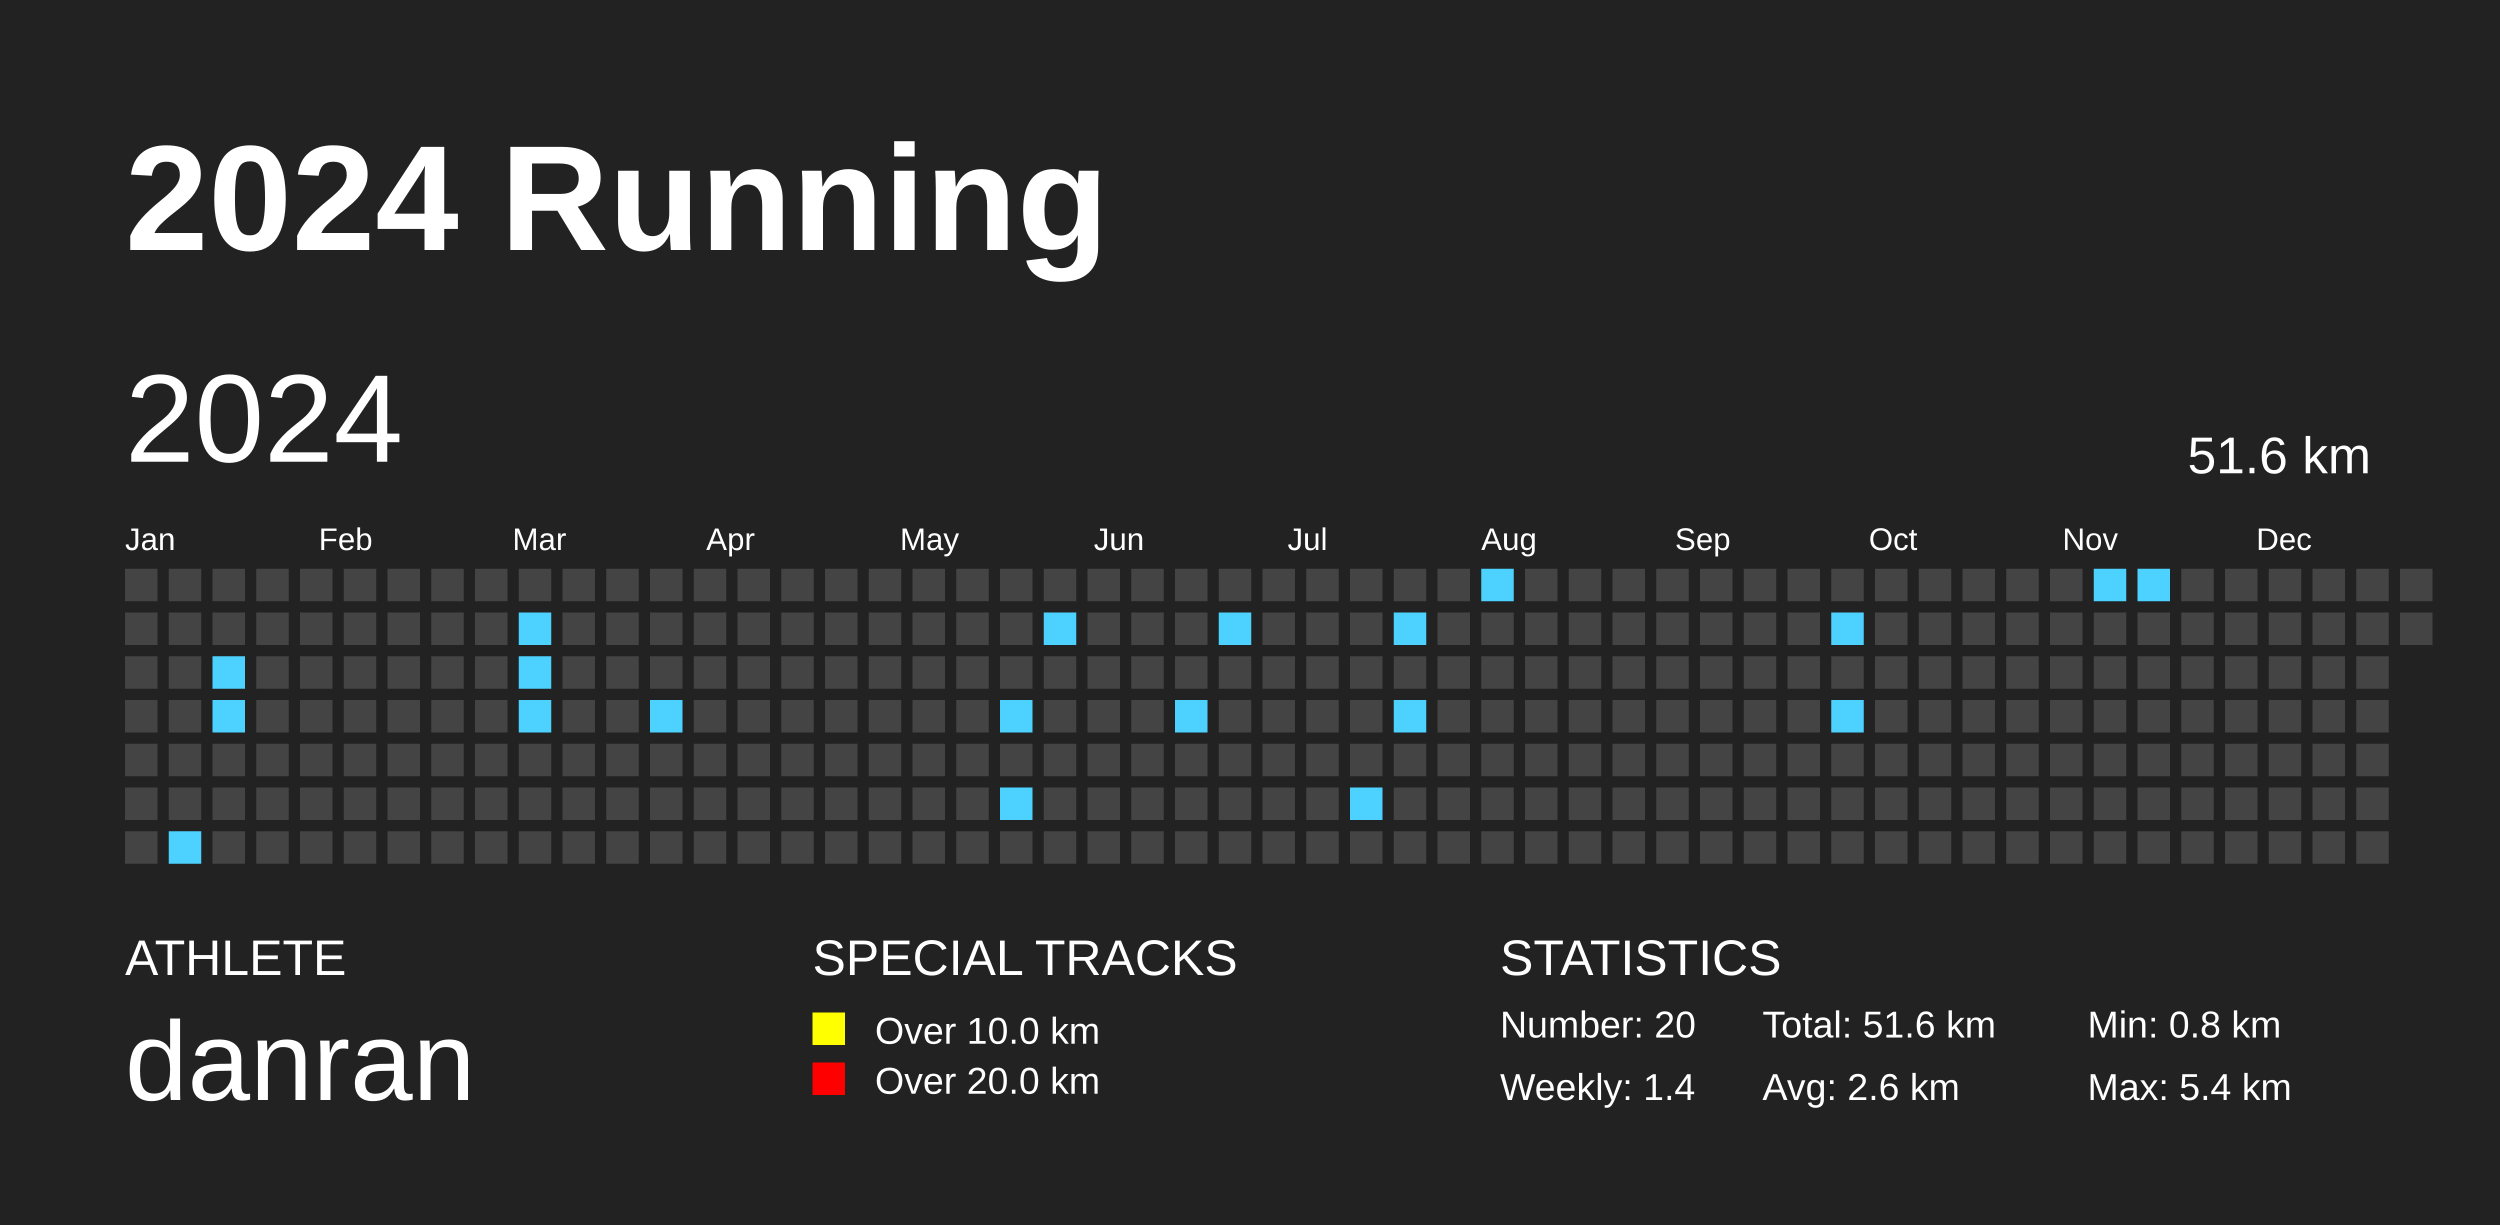
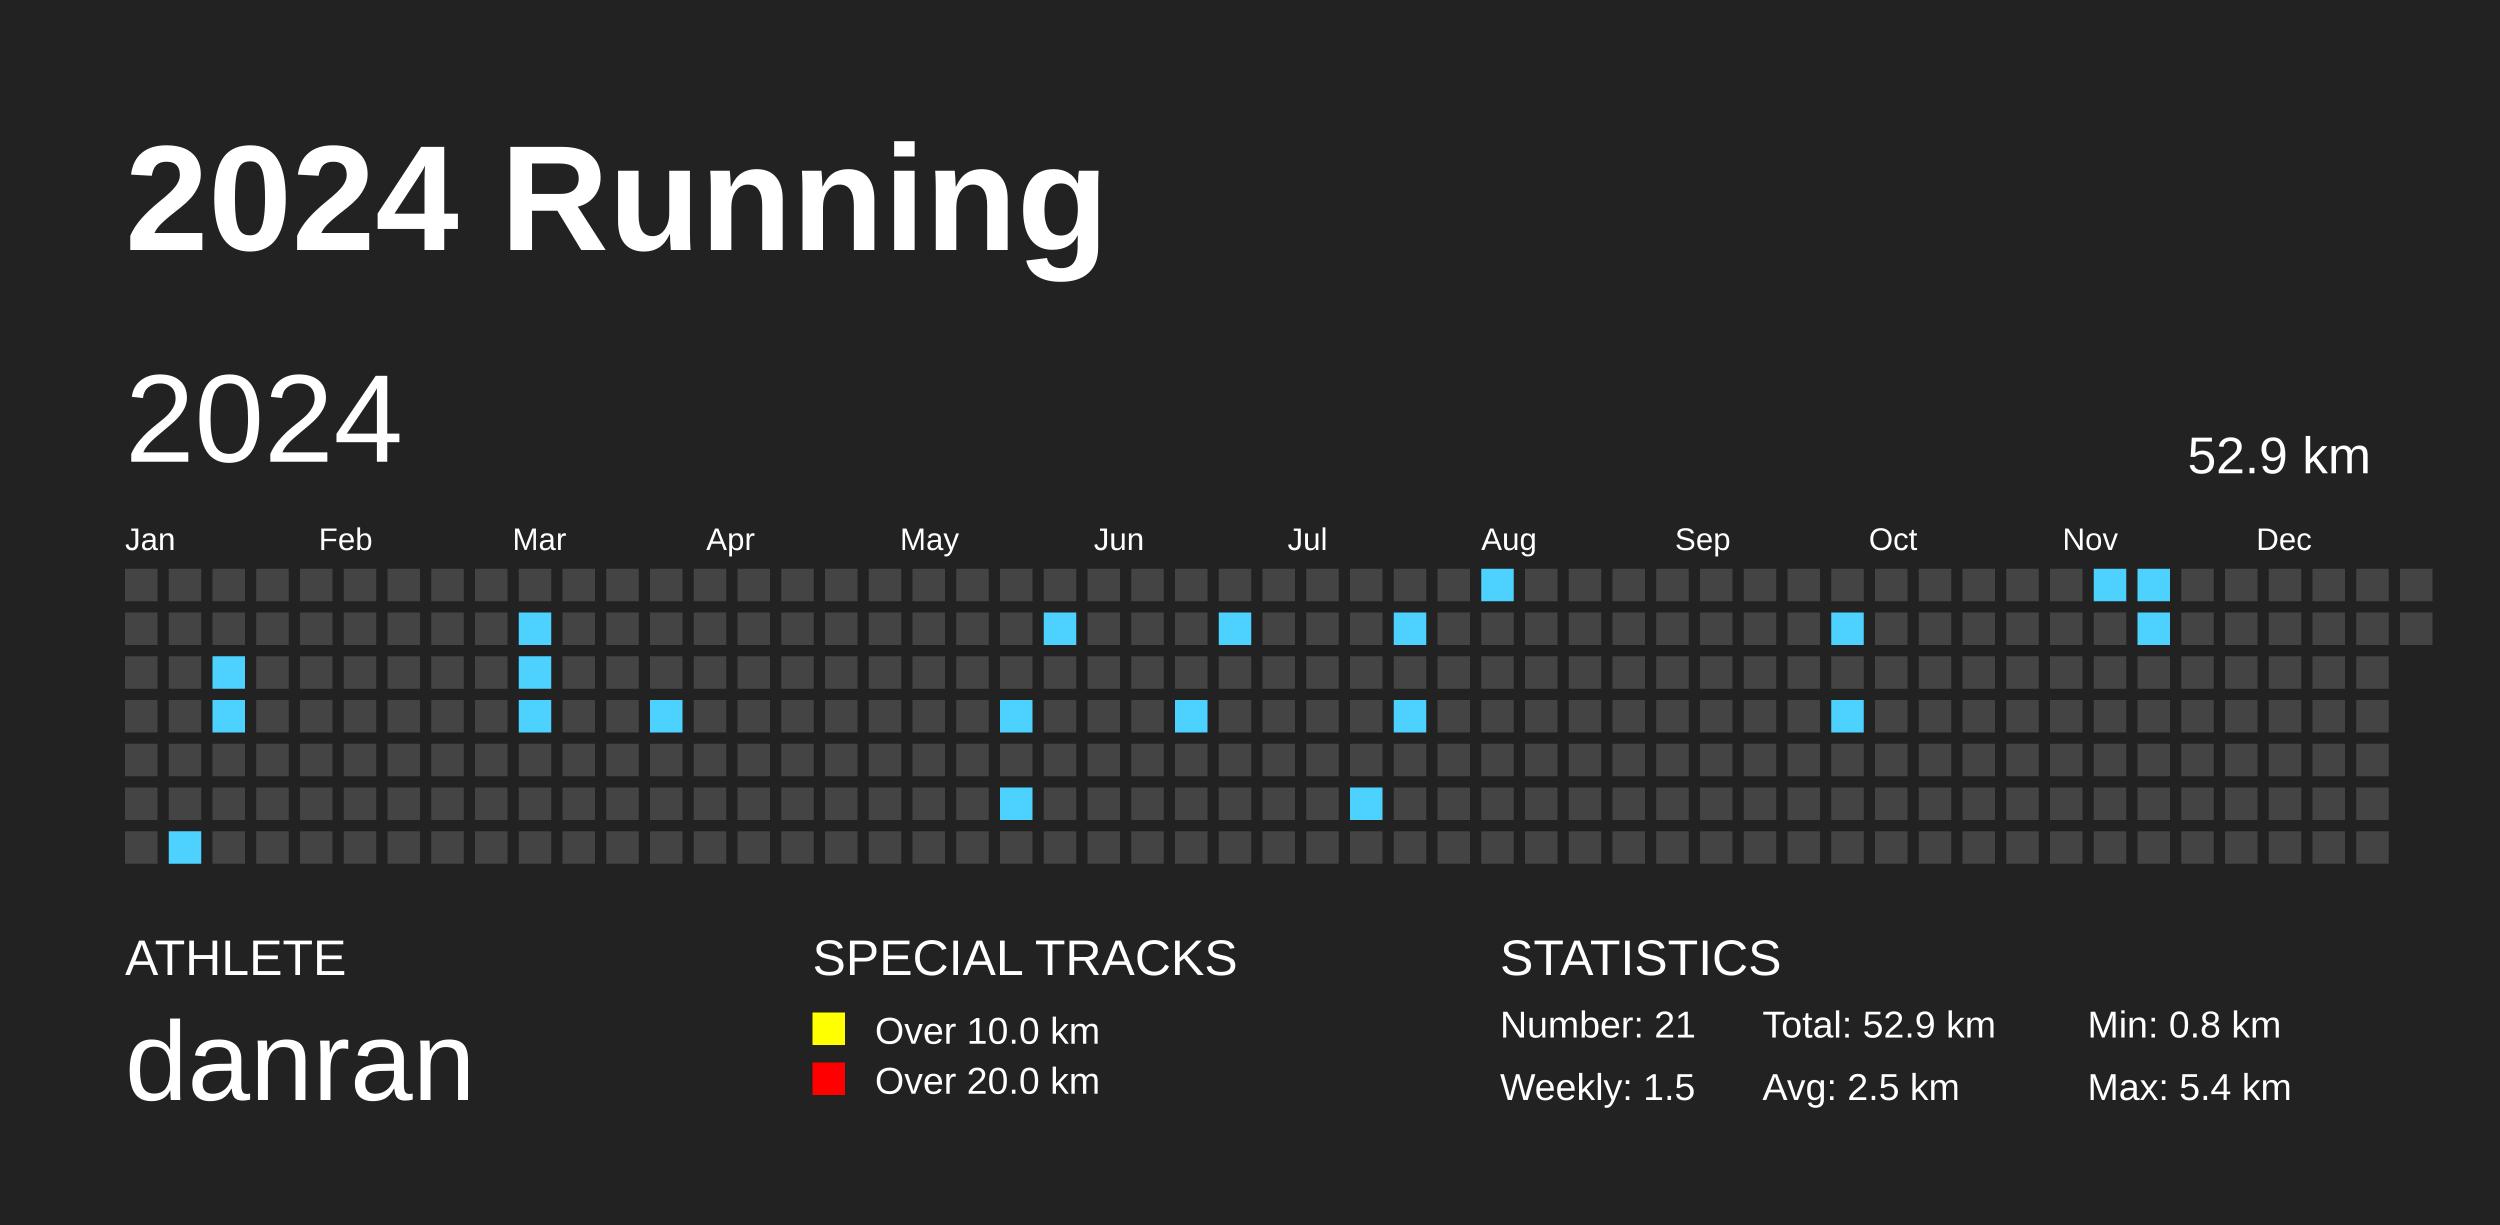
<svg xmlns="http://www.w3.org/2000/svg" baseProfile="full" height="98mm" version="1.1" viewBox="0,0,200,98" width="200mm">
  <defs />
  <rect fill="#222222" height="98" width="200" x="0" y="0" />
  <text fill="#FFFFFF" style="font-size:12px; font-family:Arial; font-weight:bold;" x="10" y="20">2024 Running</text>
  <text fill="#FFFFFF" style="font-size:4px; font-family:Arial" x="10" y="78">ATHLETE</text>
  <text fill="#FFFFFF" style="font-size:9px; font-family:Arial" x="10" y="88">danran</text>
  <text fill="#FFFFFF" style="font-size:4px; font-family:Arial" x="65" y="78">SPECIAL TRACKS</text>
  <rect fill="yellow" height="2.6" width="2.6" x="65" y="81" />
  <text fill="#FFFFFF" style="font-size:3px; font-family:Arial" x="70" y="83.5">Over 10.0 km</text>
  <rect fill="red" height="2.6" width="2.6" x="65" y="85" />
  <text fill="#FFFFFF" style="font-size:3px; font-family:Arial" x="70" y="87.5">Over 20.0 km</text>
  <text fill="#FFFFFF" style="font-size:4px; font-family:Arial" x="120" y="78">STATISTICS</text>
-   <text fill="#FFFFFF" style="font-size:3px; font-family:Arial" x="120" y="83">Number: 20</text>
-   <text fill="#FFFFFF" style="font-size:3px; font-family:Arial" x="120" y="88">Weekly: 1.4</text>
-   <text fill="#FFFFFF" style="font-size:3px; font-family:Arial" x="141" y="83">Total: 51.6 km</text>
-   <text fill="#FFFFFF" style="font-size:3px; font-family:Arial" x="141" y="88">Avg: 2.6 km</text>
+   <text fill="#FFFFFF" style="font-size:3px; font-family:Arial" x="120" y="83">Number: 21</text>
+   <text fill="#FFFFFF" style="font-size:3px; font-family:Arial" x="120" y="88">Weekly: 1.5</text>
+   <text fill="#FFFFFF" style="font-size:3px; font-family:Arial" x="141" y="83">Total: 52.9 km</text>
+   <text fill="#FFFFFF" style="font-size:3px; font-family:Arial" x="141" y="88">Avg: 2.5 km</text>
  <text fill="#FFFFFF" style="font-size:3px; font-family:Arial" x="167" y="83">Min: 0.8 km</text>
  <text fill="#FFFFFF" style="font-size:3px; font-family:Arial" x="167" y="88">Max: 5.4 km</text>
  <text dominant-baseline="hanging" fill="#FFFFFF" style="font-size:10.0px; font-family:Arial;" x="10" y="30">2024</text>
-   <text dominant-baseline="hanging" fill="#FFFFFF" style="font-size:4.125px; font-family:Arial;" x="175" y="35">51.6 km</text>
+   <text dominant-baseline="hanging" fill="#FFFFFF" style="font-size:4.125px; font-family:Arial;" x="175" y="35">52.9 km</text>
  <text fill="#FFFFFF" style="font-size:2.5px; font-family:Arial" x="10.0" y="44">Jan</text>
  <text fill="#FFFFFF" style="font-size:2.5px; font-family:Arial" x="25.5" y="44">Feb</text>
  <text fill="#FFFFFF" style="font-size:2.5px; font-family:Arial" x="41.0" y="44">Mar</text>
  <text fill="#FFFFFF" style="font-size:2.5px; font-family:Arial" x="56.5" y="44">Apr</text>
  <text fill="#FFFFFF" style="font-size:2.5px; font-family:Arial" x="72.0" y="44">May</text>
  <text fill="#FFFFFF" style="font-size:2.5px; font-family:Arial" x="87.5" y="44">Jun</text>
  <text fill="#FFFFFF" style="font-size:2.5px; font-family:Arial" x="103.0" y="44">Jul</text>
  <text fill="#FFFFFF" style="font-size:2.5px; font-family:Arial" x="118.5" y="44">Aug</text>
  <text fill="#FFFFFF" style="font-size:2.5px; font-family:Arial" x="134.0" y="44">Sep</text>
  <text fill="#FFFFFF" style="font-size:2.5px; font-family:Arial" x="149.5" y="44">Oct</text>
  <text fill="#FFFFFF" style="font-size:2.5px; font-family:Arial" x="165.0" y="44">Nov</text>
  <text fill="#FFFFFF" style="font-size:2.5px; font-family:Arial" x="180.5" y="44">Dec</text>
  <rect fill="#444444" height="2.6" width="2.6" x="10.0" y="45.5" />
  <rect fill="#444444" height="2.6" width="2.6" x="10.0" y="49.0" />
  <rect fill="#444444" height="2.6" width="2.6" x="10.0" y="52.5" />
  <rect fill="#444444" height="2.6" width="2.6" x="10.0" y="56.0" />
  <rect fill="#444444" height="2.6" width="2.6" x="10.0" y="59.5" />
  <rect fill="#444444" height="2.6" width="2.6" x="10.0" y="63.0" />
  <rect fill="#444444" height="2.6" width="2.6" x="10.0" y="66.5" />
  <rect fill="#444444" height="2.6" width="2.6" x="13.5" y="45.5" />
  <rect fill="#444444" height="2.6" width="2.6" x="13.5" y="49.0" />
  <rect fill="#444444" height="2.6" width="2.6" x="13.5" y="52.5" />
  <rect fill="#444444" height="2.6" width="2.6" x="13.5" y="56.0" />
  <rect fill="#444444" height="2.6" width="2.6" x="13.5" y="59.5" />
  <rect fill="#444444" height="2.6" width="2.6" x="13.5" y="63.0" />
  <rect fill="#4DD2FF" height="2.6" width="2.6" x="13.5" y="66.5" />
  <rect fill="#444444" height="2.6" width="2.6" x="17.0" y="45.5" />
  <rect fill="#444444" height="2.6" width="2.6" x="17.0" y="49.0" />
  <rect fill="#4DD2FF" height="2.6" width="2.6" x="17.0" y="52.5" />
  <rect fill="#4DD2FF" height="2.6" width="2.6" x="17.0" y="56.0" />
  <rect fill="#444444" height="2.6" width="2.6" x="17.0" y="59.5" />
  <rect fill="#444444" height="2.6" width="2.6" x="17.0" y="63.0" />
  <rect fill="#444444" height="2.6" width="2.6" x="17.0" y="66.5" />
  <rect fill="#444444" height="2.6" width="2.6" x="20.5" y="45.5" />
  <rect fill="#444444" height="2.6" width="2.6" x="20.5" y="49.0" />
  <rect fill="#444444" height="2.6" width="2.6" x="20.5" y="52.5" />
  <rect fill="#444444" height="2.6" width="2.6" x="20.5" y="56.0" />
  <rect fill="#444444" height="2.6" width="2.6" x="20.5" y="59.5" />
  <rect fill="#444444" height="2.6" width="2.6" x="20.5" y="63.0" />
  <rect fill="#444444" height="2.6" width="2.6" x="20.5" y="66.5" />
  <rect fill="#444444" height="2.6" width="2.6" x="24.0" y="45.5" />
  <rect fill="#444444" height="2.6" width="2.6" x="24.0" y="49.0" />
  <rect fill="#444444" height="2.6" width="2.6" x="24.0" y="52.5" />
  <rect fill="#444444" height="2.6" width="2.6" x="24.0" y="56.0" />
  <rect fill="#444444" height="2.6" width="2.6" x="24.0" y="59.5" />
  <rect fill="#444444" height="2.6" width="2.6" x="24.0" y="63.0" />
  <rect fill="#444444" height="2.6" width="2.6" x="24.0" y="66.5" />
  <rect fill="#444444" height="2.6" width="2.6" x="27.5" y="45.5" />
  <rect fill="#444444" height="2.6" width="2.6" x="27.5" y="49.0" />
  <rect fill="#444444" height="2.6" width="2.6" x="27.5" y="52.5" />
  <rect fill="#444444" height="2.6" width="2.6" x="27.5" y="56.0" />
  <rect fill="#444444" height="2.6" width="2.6" x="27.5" y="59.5" />
  <rect fill="#444444" height="2.6" width="2.6" x="27.5" y="63.0" />
  <rect fill="#444444" height="2.6" width="2.6" x="27.5" y="66.5" />
  <rect fill="#444444" height="2.6" width="2.6" x="31.0" y="45.5" />
  <rect fill="#444444" height="2.6" width="2.6" x="31.0" y="49.0" />
  <rect fill="#444444" height="2.6" width="2.6" x="31.0" y="52.5" />
  <rect fill="#444444" height="2.6" width="2.6" x="31.0" y="56.0" />
  <rect fill="#444444" height="2.6" width="2.6" x="31.0" y="59.5" />
  <rect fill="#444444" height="2.6" width="2.6" x="31.0" y="63.0" />
  <rect fill="#444444" height="2.6" width="2.6" x="31.0" y="66.5" />
  <rect fill="#444444" height="2.6" width="2.6" x="34.5" y="45.5" />
  <rect fill="#444444" height="2.6" width="2.6" x="34.5" y="49.0" />
  <rect fill="#444444" height="2.6" width="2.6" x="34.5" y="52.5" />
  <rect fill="#444444" height="2.6" width="2.6" x="34.5" y="56.0" />
  <rect fill="#444444" height="2.6" width="2.6" x="34.5" y="59.5" />
  <rect fill="#444444" height="2.6" width="2.6" x="34.5" y="63.0" />
  <rect fill="#444444" height="2.6" width="2.6" x="34.5" y="66.5" />
  <rect fill="#444444" height="2.6" width="2.6" x="38.0" y="45.5" />
  <rect fill="#444444" height="2.6" width="2.6" x="38.0" y="49.0" />
  <rect fill="#444444" height="2.6" width="2.6" x="38.0" y="52.5" />
  <rect fill="#444444" height="2.6" width="2.6" x="38.0" y="56.0" />
  <rect fill="#444444" height="2.6" width="2.6" x="38.0" y="59.5" />
  <rect fill="#444444" height="2.6" width="2.6" x="38.0" y="63.0" />
  <rect fill="#444444" height="2.6" width="2.6" x="38.0" y="66.5" />
  <rect fill="#444444" height="2.6" width="2.6" x="41.5" y="45.5" />
  <rect fill="#4DD2FF" height="2.6" width="2.6" x="41.5" y="49.0" />
  <rect fill="#4DD2FF" height="2.6" width="2.6" x="41.5" y="52.5" />
  <rect fill="#4DD2FF" height="2.6" width="2.6" x="41.5" y="56.0" />
  <rect fill="#444444" height="2.6" width="2.6" x="41.5" y="59.5" />
  <rect fill="#444444" height="2.6" width="2.6" x="41.5" y="63.0" />
  <rect fill="#444444" height="2.6" width="2.6" x="41.5" y="66.5" />
  <rect fill="#444444" height="2.6" width="2.6" x="45.0" y="45.5" />
  <rect fill="#444444" height="2.6" width="2.6" x="45.0" y="49.0" />
  <rect fill="#444444" height="2.6" width="2.6" x="45.0" y="52.5" />
  <rect fill="#444444" height="2.6" width="2.6" x="45.0" y="56.0" />
  <rect fill="#444444" height="2.6" width="2.6" x="45.0" y="59.5" />
  <rect fill="#444444" height="2.6" width="2.6" x="45.0" y="63.0" />
  <rect fill="#444444" height="2.6" width="2.6" x="45.0" y="66.5" />
  <rect fill="#444444" height="2.6" width="2.6" x="48.5" y="45.5" />
  <rect fill="#444444" height="2.6" width="2.6" x="48.5" y="49.0" />
  <rect fill="#444444" height="2.6" width="2.6" x="48.5" y="52.5" />
  <rect fill="#444444" height="2.6" width="2.6" x="48.5" y="56.0" />
  <rect fill="#444444" height="2.6" width="2.6" x="48.5" y="59.5" />
  <rect fill="#444444" height="2.6" width="2.6" x="48.5" y="63.0" />
  <rect fill="#444444" height="2.6" width="2.6" x="48.5" y="66.5" />
  <rect fill="#444444" height="2.6" width="2.6" x="52.0" y="45.5" />
  <rect fill="#444444" height="2.6" width="2.6" x="52.0" y="49.0" />
  <rect fill="#444444" height="2.6" width="2.6" x="52.0" y="52.5" />
  <rect fill="#4DD2FF" height="2.6" width="2.6" x="52.0" y="56.0" />
  <rect fill="#444444" height="2.6" width="2.6" x="52.0" y="59.5" />
  <rect fill="#444444" height="2.6" width="2.6" x="52.0" y="63.0" />
  <rect fill="#444444" height="2.6" width="2.6" x="52.0" y="66.5" />
  <rect fill="#444444" height="2.6" width="2.6" x="55.5" y="45.5" />
  <rect fill="#444444" height="2.6" width="2.6" x="55.5" y="49.0" />
  <rect fill="#444444" height="2.6" width="2.6" x="55.5" y="52.5" />
  <rect fill="#444444" height="2.6" width="2.6" x="55.5" y="56.0" />
  <rect fill="#444444" height="2.6" width="2.6" x="55.5" y="59.5" />
  <rect fill="#444444" height="2.6" width="2.6" x="55.5" y="63.0" />
  <rect fill="#444444" height="2.6" width="2.6" x="55.5" y="66.5" />
  <rect fill="#444444" height="2.6" width="2.6" x="59.0" y="45.5" />
  <rect fill="#444444" height="2.6" width="2.6" x="59.0" y="49.0" />
  <rect fill="#444444" height="2.6" width="2.6" x="59.0" y="52.5" />
  <rect fill="#444444" height="2.6" width="2.6" x="59.0" y="56.0" />
  <rect fill="#444444" height="2.6" width="2.6" x="59.0" y="59.5" />
  <rect fill="#444444" height="2.6" width="2.6" x="59.0" y="63.0" />
  <rect fill="#444444" height="2.6" width="2.6" x="59.0" y="66.5" />
  <rect fill="#444444" height="2.6" width="2.6" x="62.5" y="45.5" />
  <rect fill="#444444" height="2.6" width="2.6" x="62.5" y="49.0" />
  <rect fill="#444444" height="2.6" width="2.6" x="62.5" y="52.5" />
  <rect fill="#444444" height="2.6" width="2.6" x="62.5" y="56.0" />
  <rect fill="#444444" height="2.6" width="2.6" x="62.5" y="59.5" />
  <rect fill="#444444" height="2.6" width="2.6" x="62.5" y="63.0" />
  <rect fill="#444444" height="2.6" width="2.6" x="62.5" y="66.5" />
  <rect fill="#444444" height="2.6" width="2.6" x="66.0" y="45.5" />
  <rect fill="#444444" height="2.6" width="2.6" x="66.0" y="49.0" />
  <rect fill="#444444" height="2.6" width="2.6" x="66.0" y="52.5" />
  <rect fill="#444444" height="2.6" width="2.6" x="66.0" y="56.0" />
  <rect fill="#444444" height="2.6" width="2.6" x="66.0" y="59.5" />
  <rect fill="#444444" height="2.6" width="2.6" x="66.0" y="63.0" />
  <rect fill="#444444" height="2.6" width="2.6" x="66.0" y="66.5" />
  <rect fill="#444444" height="2.6" width="2.6" x="69.5" y="45.5" />
  <rect fill="#444444" height="2.6" width="2.6" x="69.5" y="49.0" />
  <rect fill="#444444" height="2.6" width="2.6" x="69.5" y="52.5" />
  <rect fill="#444444" height="2.6" width="2.6" x="69.5" y="56.0" />
  <rect fill="#444444" height="2.6" width="2.6" x="69.5" y="59.5" />
  <rect fill="#444444" height="2.6" width="2.6" x="69.5" y="63.0" />
  <rect fill="#444444" height="2.6" width="2.6" x="69.5" y="66.5" />
  <rect fill="#444444" height="2.6" width="2.6" x="73.0" y="45.5" />
  <rect fill="#444444" height="2.6" width="2.6" x="73.0" y="49.0" />
  <rect fill="#444444" height="2.6" width="2.6" x="73.0" y="52.5" />
  <rect fill="#444444" height="2.6" width="2.6" x="73.0" y="56.0" />
  <rect fill="#444444" height="2.6" width="2.6" x="73.0" y="59.5" />
  <rect fill="#444444" height="2.6" width="2.6" x="73.0" y="63.0" />
  <rect fill="#444444" height="2.6" width="2.6" x="73.0" y="66.5" />
  <rect fill="#444444" height="2.6" width="2.6" x="76.5" y="45.5" />
  <rect fill="#444444" height="2.6" width="2.6" x="76.5" y="49.0" />
  <rect fill="#444444" height="2.6" width="2.6" x="76.5" y="52.5" />
  <rect fill="#444444" height="2.6" width="2.6" x="76.5" y="56.0" />
  <rect fill="#444444" height="2.6" width="2.6" x="76.5" y="59.5" />
  <rect fill="#444444" height="2.6" width="2.6" x="76.5" y="63.0" />
  <rect fill="#444444" height="2.6" width="2.6" x="76.5" y="66.5" />
  <rect fill="#444444" height="2.6" width="2.6" x="80.0" y="45.5" />
  <rect fill="#444444" height="2.6" width="2.6" x="80.0" y="49.0" />
  <rect fill="#444444" height="2.6" width="2.6" x="80.0" y="52.5" />
  <rect fill="#4DD2FF" height="2.6" width="2.6" x="80.0" y="56.0" />
  <rect fill="#444444" height="2.6" width="2.6" x="80.0" y="59.5" />
  <rect fill="#4DD2FF" height="2.6" width="2.6" x="80.0" y="63.0" />
  <rect fill="#444444" height="2.6" width="2.6" x="80.0" y="66.5" />
  <rect fill="#444444" height="2.6" width="2.6" x="83.5" y="45.5" />
  <rect fill="#4DD2FF" height="2.6" width="2.6" x="83.5" y="49.0" />
  <rect fill="#444444" height="2.6" width="2.6" x="83.5" y="52.5" />
  <rect fill="#444444" height="2.6" width="2.6" x="83.5" y="56.0" />
  <rect fill="#444444" height="2.6" width="2.6" x="83.5" y="59.5" />
  <rect fill="#444444" height="2.6" width="2.6" x="83.5" y="63.0" />
  <rect fill="#444444" height="2.6" width="2.6" x="83.5" y="66.5" />
  <rect fill="#444444" height="2.6" width="2.6" x="87.0" y="45.5" />
  <rect fill="#444444" height="2.6" width="2.6" x="87.0" y="49.0" />
  <rect fill="#444444" height="2.6" width="2.6" x="87.0" y="52.5" />
  <rect fill="#444444" height="2.6" width="2.6" x="87.0" y="56.0" />
  <rect fill="#444444" height="2.6" width="2.6" x="87.0" y="59.5" />
  <rect fill="#444444" height="2.6" width="2.6" x="87.0" y="63.0" />
  <rect fill="#444444" height="2.6" width="2.6" x="87.0" y="66.5" />
  <rect fill="#444444" height="2.6" width="2.6" x="90.5" y="45.5" />
  <rect fill="#444444" height="2.6" width="2.6" x="90.5" y="49.0" />
  <rect fill="#444444" height="2.6" width="2.6" x="90.5" y="52.5" />
  <rect fill="#444444" height="2.6" width="2.6" x="90.5" y="56.0" />
  <rect fill="#444444" height="2.6" width="2.6" x="90.5" y="59.5" />
  <rect fill="#444444" height="2.6" width="2.6" x="90.5" y="63.0" />
  <rect fill="#444444" height="2.6" width="2.6" x="90.5" y="66.5" />
  <rect fill="#444444" height="2.6" width="2.6" x="94.0" y="45.5" />
  <rect fill="#444444" height="2.6" width="2.6" x="94.0" y="49.0" />
  <rect fill="#444444" height="2.6" width="2.6" x="94.0" y="52.5" />
  <rect fill="#4DD2FF" height="2.6" width="2.6" x="94.0" y="56.0" />
  <rect fill="#444444" height="2.6" width="2.6" x="94.0" y="59.5" />
  <rect fill="#444444" height="2.6" width="2.6" x="94.0" y="63.0" />
  <rect fill="#444444" height="2.6" width="2.6" x="94.0" y="66.5" />
  <rect fill="#444444" height="2.6" width="2.6" x="97.5" y="45.5" />
  <rect fill="#4DD2FF" height="2.6" width="2.6" x="97.5" y="49.0" />
  <rect fill="#444444" height="2.6" width="2.6" x="97.5" y="52.5" />
  <rect fill="#444444" height="2.6" width="2.6" x="97.5" y="56.0" />
  <rect fill="#444444" height="2.6" width="2.6" x="97.5" y="59.5" />
  <rect fill="#444444" height="2.6" width="2.6" x="97.5" y="63.0" />
  <rect fill="#444444" height="2.6" width="2.6" x="97.5" y="66.5" />
  <rect fill="#444444" height="2.6" width="2.6" x="101.0" y="45.5" />
  <rect fill="#444444" height="2.6" width="2.6" x="101.0" y="49.0" />
  <rect fill="#444444" height="2.6" width="2.6" x="101.0" y="52.5" />
  <rect fill="#444444" height="2.6" width="2.6" x="101.0" y="56.0" />
  <rect fill="#444444" height="2.6" width="2.6" x="101.0" y="59.5" />
  <rect fill="#444444" height="2.6" width="2.6" x="101.0" y="63.0" />
  <rect fill="#444444" height="2.6" width="2.6" x="101.0" y="66.5" />
  <rect fill="#444444" height="2.6" width="2.6" x="104.5" y="45.5" />
  <rect fill="#444444" height="2.6" width="2.6" x="104.5" y="49.0" />
  <rect fill="#444444" height="2.6" width="2.6" x="104.5" y="52.5" />
  <rect fill="#444444" height="2.6" width="2.6" x="104.5" y="56.0" />
  <rect fill="#444444" height="2.6" width="2.6" x="104.5" y="59.5" />
  <rect fill="#444444" height="2.6" width="2.6" x="104.5" y="63.0" />
  <rect fill="#444444" height="2.6" width="2.6" x="104.5" y="66.5" />
  <rect fill="#444444" height="2.6" width="2.6" x="108.0" y="45.5" />
  <rect fill="#444444" height="2.6" width="2.6" x="108.0" y="49.0" />
  <rect fill="#444444" height="2.6" width="2.6" x="108.0" y="52.5" />
  <rect fill="#444444" height="2.6" width="2.6" x="108.0" y="56.0" />
  <rect fill="#444444" height="2.6" width="2.6" x="108.0" y="59.5" />
  <rect fill="#4DD2FF" height="2.6" width="2.6" x="108.0" y="63.0" />
  <rect fill="#444444" height="2.6" width="2.6" x="108.0" y="66.5" />
  <rect fill="#444444" height="2.6" width="2.6" x="111.5" y="45.5" />
  <rect fill="#4DD2FF" height="2.6" width="2.6" x="111.5" y="49.0" />
  <rect fill="#444444" height="2.6" width="2.6" x="111.5" y="52.5" />
  <rect fill="#4DD2FF" height="2.6" width="2.6" x="111.5" y="56.0" />
  <rect fill="#444444" height="2.6" width="2.6" x="111.5" y="59.5" />
  <rect fill="#444444" height="2.6" width="2.6" x="111.5" y="63.0" />
  <rect fill="#444444" height="2.6" width="2.6" x="111.5" y="66.5" />
  <rect fill="#444444" height="2.6" width="2.6" x="115.0" y="45.5" />
  <rect fill="#444444" height="2.6" width="2.6" x="115.0" y="49.0" />
  <rect fill="#444444" height="2.6" width="2.6" x="115.0" y="52.5" />
  <rect fill="#444444" height="2.6" width="2.6" x="115.0" y="56.0" />
  <rect fill="#444444" height="2.6" width="2.6" x="115.0" y="59.5" />
  <rect fill="#444444" height="2.6" width="2.6" x="115.0" y="63.0" />
  <rect fill="#444444" height="2.6" width="2.6" x="115.0" y="66.5" />
  <rect fill="#4DD2FF" height="2.6" width="2.6" x="118.5" y="45.5" />
  <rect fill="#444444" height="2.6" width="2.6" x="118.5" y="49.0" />
  <rect fill="#444444" height="2.6" width="2.6" x="118.5" y="52.5" />
  <rect fill="#444444" height="2.6" width="2.6" x="118.5" y="56.0" />
  <rect fill="#444444" height="2.6" width="2.6" x="118.5" y="59.5" />
  <rect fill="#444444" height="2.6" width="2.6" x="118.5" y="63.0" />
  <rect fill="#444444" height="2.6" width="2.6" x="118.5" y="66.5" />
  <rect fill="#444444" height="2.6" width="2.6" x="122.0" y="45.5" />
  <rect fill="#444444" height="2.6" width="2.6" x="122.0" y="49.0" />
  <rect fill="#444444" height="2.6" width="2.6" x="122.0" y="52.5" />
  <rect fill="#444444" height="2.6" width="2.6" x="122.0" y="56.0" />
  <rect fill="#444444" height="2.6" width="2.6" x="122.0" y="59.5" />
  <rect fill="#444444" height="2.6" width="2.6" x="122.0" y="63.0" />
  <rect fill="#444444" height="2.6" width="2.6" x="122.0" y="66.5" />
  <rect fill="#444444" height="2.6" width="2.6" x="125.5" y="45.5" />
  <rect fill="#444444" height="2.6" width="2.6" x="125.5" y="49.0" />
  <rect fill="#444444" height="2.6" width="2.6" x="125.5" y="52.5" />
  <rect fill="#444444" height="2.6" width="2.6" x="125.5" y="56.0" />
  <rect fill="#444444" height="2.6" width="2.6" x="125.5" y="59.5" />
  <rect fill="#444444" height="2.6" width="2.6" x="125.5" y="63.0" />
  <rect fill="#444444" height="2.6" width="2.6" x="125.5" y="66.5" />
  <rect fill="#444444" height="2.6" width="2.6" x="129.0" y="45.5" />
  <rect fill="#444444" height="2.6" width="2.6" x="129.0" y="49.0" />
  <rect fill="#444444" height="2.6" width="2.6" x="129.0" y="52.5" />
  <rect fill="#444444" height="2.6" width="2.6" x="129.0" y="56.0" />
  <rect fill="#444444" height="2.6" width="2.6" x="129.0" y="59.5" />
  <rect fill="#444444" height="2.6" width="2.6" x="129.0" y="63.0" />
  <rect fill="#444444" height="2.6" width="2.6" x="129.0" y="66.5" />
  <rect fill="#444444" height="2.6" width="2.6" x="132.5" y="45.5" />
  <rect fill="#444444" height="2.6" width="2.6" x="132.5" y="49.0" />
  <rect fill="#444444" height="2.6" width="2.6" x="132.5" y="52.5" />
  <rect fill="#444444" height="2.6" width="2.6" x="132.5" y="56.0" />
  <rect fill="#444444" height="2.6" width="2.6" x="132.5" y="59.5" />
  <rect fill="#444444" height="2.6" width="2.6" x="132.5" y="63.0" />
  <rect fill="#444444" height="2.6" width="2.6" x="132.5" y="66.5" />
  <rect fill="#444444" height="2.6" width="2.6" x="136.0" y="45.5" />
  <rect fill="#444444" height="2.6" width="2.6" x="136.0" y="49.0" />
  <rect fill="#444444" height="2.6" width="2.6" x="136.0" y="52.5" />
  <rect fill="#444444" height="2.6" width="2.6" x="136.0" y="56.0" />
  <rect fill="#444444" height="2.6" width="2.6" x="136.0" y="59.5" />
  <rect fill="#444444" height="2.6" width="2.6" x="136.0" y="63.0" />
  <rect fill="#444444" height="2.6" width="2.6" x="136.0" y="66.5" />
  <rect fill="#444444" height="2.6" width="2.6" x="139.5" y="45.5" />
  <rect fill="#444444" height="2.6" width="2.6" x="139.5" y="49.0" />
  <rect fill="#444444" height="2.6" width="2.6" x="139.5" y="52.5" />
  <rect fill="#444444" height="2.6" width="2.6" x="139.5" y="56.0" />
  <rect fill="#444444" height="2.6" width="2.6" x="139.5" y="59.5" />
  <rect fill="#444444" height="2.6" width="2.6" x="139.5" y="63.0" />
  <rect fill="#444444" height="2.6" width="2.6" x="139.5" y="66.5" />
  <rect fill="#444444" height="2.6" width="2.6" x="143.0" y="45.5" />
  <rect fill="#444444" height="2.6" width="2.6" x="143.0" y="49.0" />
  <rect fill="#444444" height="2.6" width="2.6" x="143.0" y="52.5" />
  <rect fill="#444444" height="2.6" width="2.6" x="143.0" y="56.0" />
  <rect fill="#444444" height="2.6" width="2.6" x="143.0" y="59.5" />
  <rect fill="#444444" height="2.6" width="2.6" x="143.0" y="63.0" />
  <rect fill="#444444" height="2.6" width="2.6" x="143.0" y="66.5" />
  <rect fill="#444444" height="2.6" width="2.6" x="146.5" y="45.5" />
  <rect fill="#4DD2FF" height="2.6" width="2.6" x="146.5" y="49.0" />
  <rect fill="#444444" height="2.6" width="2.6" x="146.5" y="52.5" />
  <rect fill="#4DD2FF" height="2.6" width="2.6" x="146.5" y="56.0" />
  <rect fill="#444444" height="2.6" width="2.6" x="146.5" y="59.5" />
  <rect fill="#444444" height="2.6" width="2.6" x="146.5" y="63.0" />
  <rect fill="#444444" height="2.6" width="2.6" x="146.5" y="66.5" />
  <rect fill="#444444" height="2.6" width="2.6" x="150.0" y="45.5" />
  <rect fill="#444444" height="2.6" width="2.6" x="150.0" y="49.0" />
  <rect fill="#444444" height="2.6" width="2.6" x="150.0" y="52.5" />
  <rect fill="#444444" height="2.6" width="2.6" x="150.0" y="56.0" />
  <rect fill="#444444" height="2.6" width="2.6" x="150.0" y="59.5" />
  <rect fill="#444444" height="2.6" width="2.6" x="150.0" y="63.0" />
  <rect fill="#444444" height="2.6" width="2.6" x="150.0" y="66.5" />
  <rect fill="#444444" height="2.6" width="2.6" x="153.5" y="45.5" />
  <rect fill="#444444" height="2.6" width="2.6" x="153.5" y="49.0" />
  <rect fill="#444444" height="2.6" width="2.6" x="153.5" y="52.5" />
  <rect fill="#444444" height="2.6" width="2.6" x="153.5" y="56.0" />
  <rect fill="#444444" height="2.6" width="2.6" x="153.5" y="59.5" />
  <rect fill="#444444" height="2.6" width="2.6" x="153.5" y="63.0" />
  <rect fill="#444444" height="2.6" width="2.6" x="153.5" y="66.5" />
  <rect fill="#444444" height="2.6" width="2.6" x="157.0" y="45.5" />
  <rect fill="#444444" height="2.6" width="2.6" x="157.0" y="49.0" />
  <rect fill="#444444" height="2.6" width="2.6" x="157.0" y="52.5" />
  <rect fill="#444444" height="2.6" width="2.6" x="157.0" y="56.0" />
  <rect fill="#444444" height="2.6" width="2.6" x="157.0" y="59.5" />
  <rect fill="#444444" height="2.6" width="2.6" x="157.0" y="63.0" />
  <rect fill="#444444" height="2.6" width="2.6" x="157.0" y="66.5" />
  <rect fill="#444444" height="2.6" width="2.6" x="160.5" y="45.5" />
  <rect fill="#444444" height="2.6" width="2.6" x="160.5" y="49.0" />
  <rect fill="#444444" height="2.6" width="2.6" x="160.5" y="52.5" />
  <rect fill="#444444" height="2.6" width="2.6" x="160.5" y="56.0" />
  <rect fill="#444444" height="2.6" width="2.6" x="160.5" y="59.5" />
  <rect fill="#444444" height="2.6" width="2.6" x="160.5" y="63.0" />
  <rect fill="#444444" height="2.6" width="2.6" x="160.5" y="66.5" />
  <rect fill="#444444" height="2.6" width="2.6" x="164.0" y="45.5" />
  <rect fill="#444444" height="2.6" width="2.6" x="164.0" y="49.0" />
  <rect fill="#444444" height="2.6" width="2.6" x="164.0" y="52.5" />
  <rect fill="#444444" height="2.6" width="2.6" x="164.0" y="56.0" />
  <rect fill="#444444" height="2.6" width="2.6" x="164.0" y="59.5" />
  <rect fill="#444444" height="2.6" width="2.6" x="164.0" y="63.0" />
  <rect fill="#444444" height="2.6" width="2.6" x="164.0" y="66.5" />
  <rect fill="#4DD2FF" height="2.6" width="2.6" x="167.5" y="45.5" />
  <rect fill="#444444" height="2.6" width="2.6" x="167.5" y="49.0" />
  <rect fill="#444444" height="2.6" width="2.6" x="167.5" y="52.5" />
  <rect fill="#444444" height="2.6" width="2.6" x="167.5" y="56.0" />
  <rect fill="#444444" height="2.6" width="2.6" x="167.5" y="59.5" />
  <rect fill="#444444" height="2.6" width="2.6" x="167.5" y="63.0" />
  <rect fill="#444444" height="2.6" width="2.6" x="167.5" y="66.5" />
  <rect fill="#4DD2FF" height="2.6" width="2.6" x="171.0" y="45.5" />
-   <rect fill="#444444" height="2.6" width="2.6" x="171.0" y="49.0" />
+   <rect fill="#4DD2FF" height="2.6" width="2.6" x="171.0" y="49.0" />
  <rect fill="#444444" height="2.6" width="2.6" x="171.0" y="52.5" />
  <rect fill="#444444" height="2.6" width="2.6" x="171.0" y="56.0" />
  <rect fill="#444444" height="2.6" width="2.6" x="171.0" y="59.5" />
  <rect fill="#444444" height="2.6" width="2.6" x="171.0" y="63.0" />
  <rect fill="#444444" height="2.6" width="2.6" x="171.0" y="66.5" />
  <rect fill="#444444" height="2.6" width="2.6" x="174.5" y="45.5" />
  <rect fill="#444444" height="2.6" width="2.6" x="174.5" y="49.0" />
  <rect fill="#444444" height="2.6" width="2.6" x="174.5" y="52.5" />
  <rect fill="#444444" height="2.6" width="2.6" x="174.5" y="56.0" />
  <rect fill="#444444" height="2.6" width="2.6" x="174.5" y="59.5" />
  <rect fill="#444444" height="2.6" width="2.6" x="174.5" y="63.0" />
  <rect fill="#444444" height="2.6" width="2.6" x="174.5" y="66.5" />
  <rect fill="#444444" height="2.6" width="2.6" x="178.0" y="45.5" />
  <rect fill="#444444" height="2.6" width="2.6" x="178.0" y="49.0" />
  <rect fill="#444444" height="2.6" width="2.6" x="178.0" y="52.5" />
  <rect fill="#444444" height="2.6" width="2.6" x="178.0" y="56.0" />
  <rect fill="#444444" height="2.6" width="2.6" x="178.0" y="59.5" />
  <rect fill="#444444" height="2.6" width="2.6" x="178.0" y="63.0" />
  <rect fill="#444444" height="2.6" width="2.6" x="178.0" y="66.5" />
  <rect fill="#444444" height="2.6" width="2.6" x="181.5" y="45.5" />
  <rect fill="#444444" height="2.6" width="2.6" x="181.5" y="49.0" />
  <rect fill="#444444" height="2.6" width="2.6" x="181.5" y="52.5" />
  <rect fill="#444444" height="2.6" width="2.6" x="181.5" y="56.0" />
  <rect fill="#444444" height="2.6" width="2.6" x="181.5" y="59.5" />
  <rect fill="#444444" height="2.6" width="2.6" x="181.5" y="63.0" />
  <rect fill="#444444" height="2.6" width="2.6" x="181.5" y="66.5" />
  <rect fill="#444444" height="2.6" width="2.6" x="185.0" y="45.5" />
  <rect fill="#444444" height="2.6" width="2.6" x="185.0" y="49.0" />
  <rect fill="#444444" height="2.6" width="2.6" x="185.0" y="52.5" />
  <rect fill="#444444" height="2.6" width="2.6" x="185.0" y="56.0" />
  <rect fill="#444444" height="2.6" width="2.6" x="185.0" y="59.5" />
  <rect fill="#444444" height="2.6" width="2.6" x="185.0" y="63.0" />
  <rect fill="#444444" height="2.6" width="2.6" x="185.0" y="66.5" />
  <rect fill="#444444" height="2.6" width="2.6" x="188.5" y="45.5" />
  <rect fill="#444444" height="2.6" width="2.6" x="188.5" y="49.0" />
  <rect fill="#444444" height="2.6" width="2.6" x="188.5" y="52.5" />
  <rect fill="#444444" height="2.6" width="2.6" x="188.5" y="56.0" />
  <rect fill="#444444" height="2.6" width="2.6" x="188.5" y="59.5" />
  <rect fill="#444444" height="2.6" width="2.6" x="188.5" y="63.0" />
  <rect fill="#444444" height="2.6" width="2.6" x="188.5" y="66.5" />
  <rect fill="#444444" height="2.6" width="2.6" x="192.0" y="45.5" />
  <rect fill="#444444" height="2.6" width="2.6" x="192.0" y="49.0" />
</svg>
